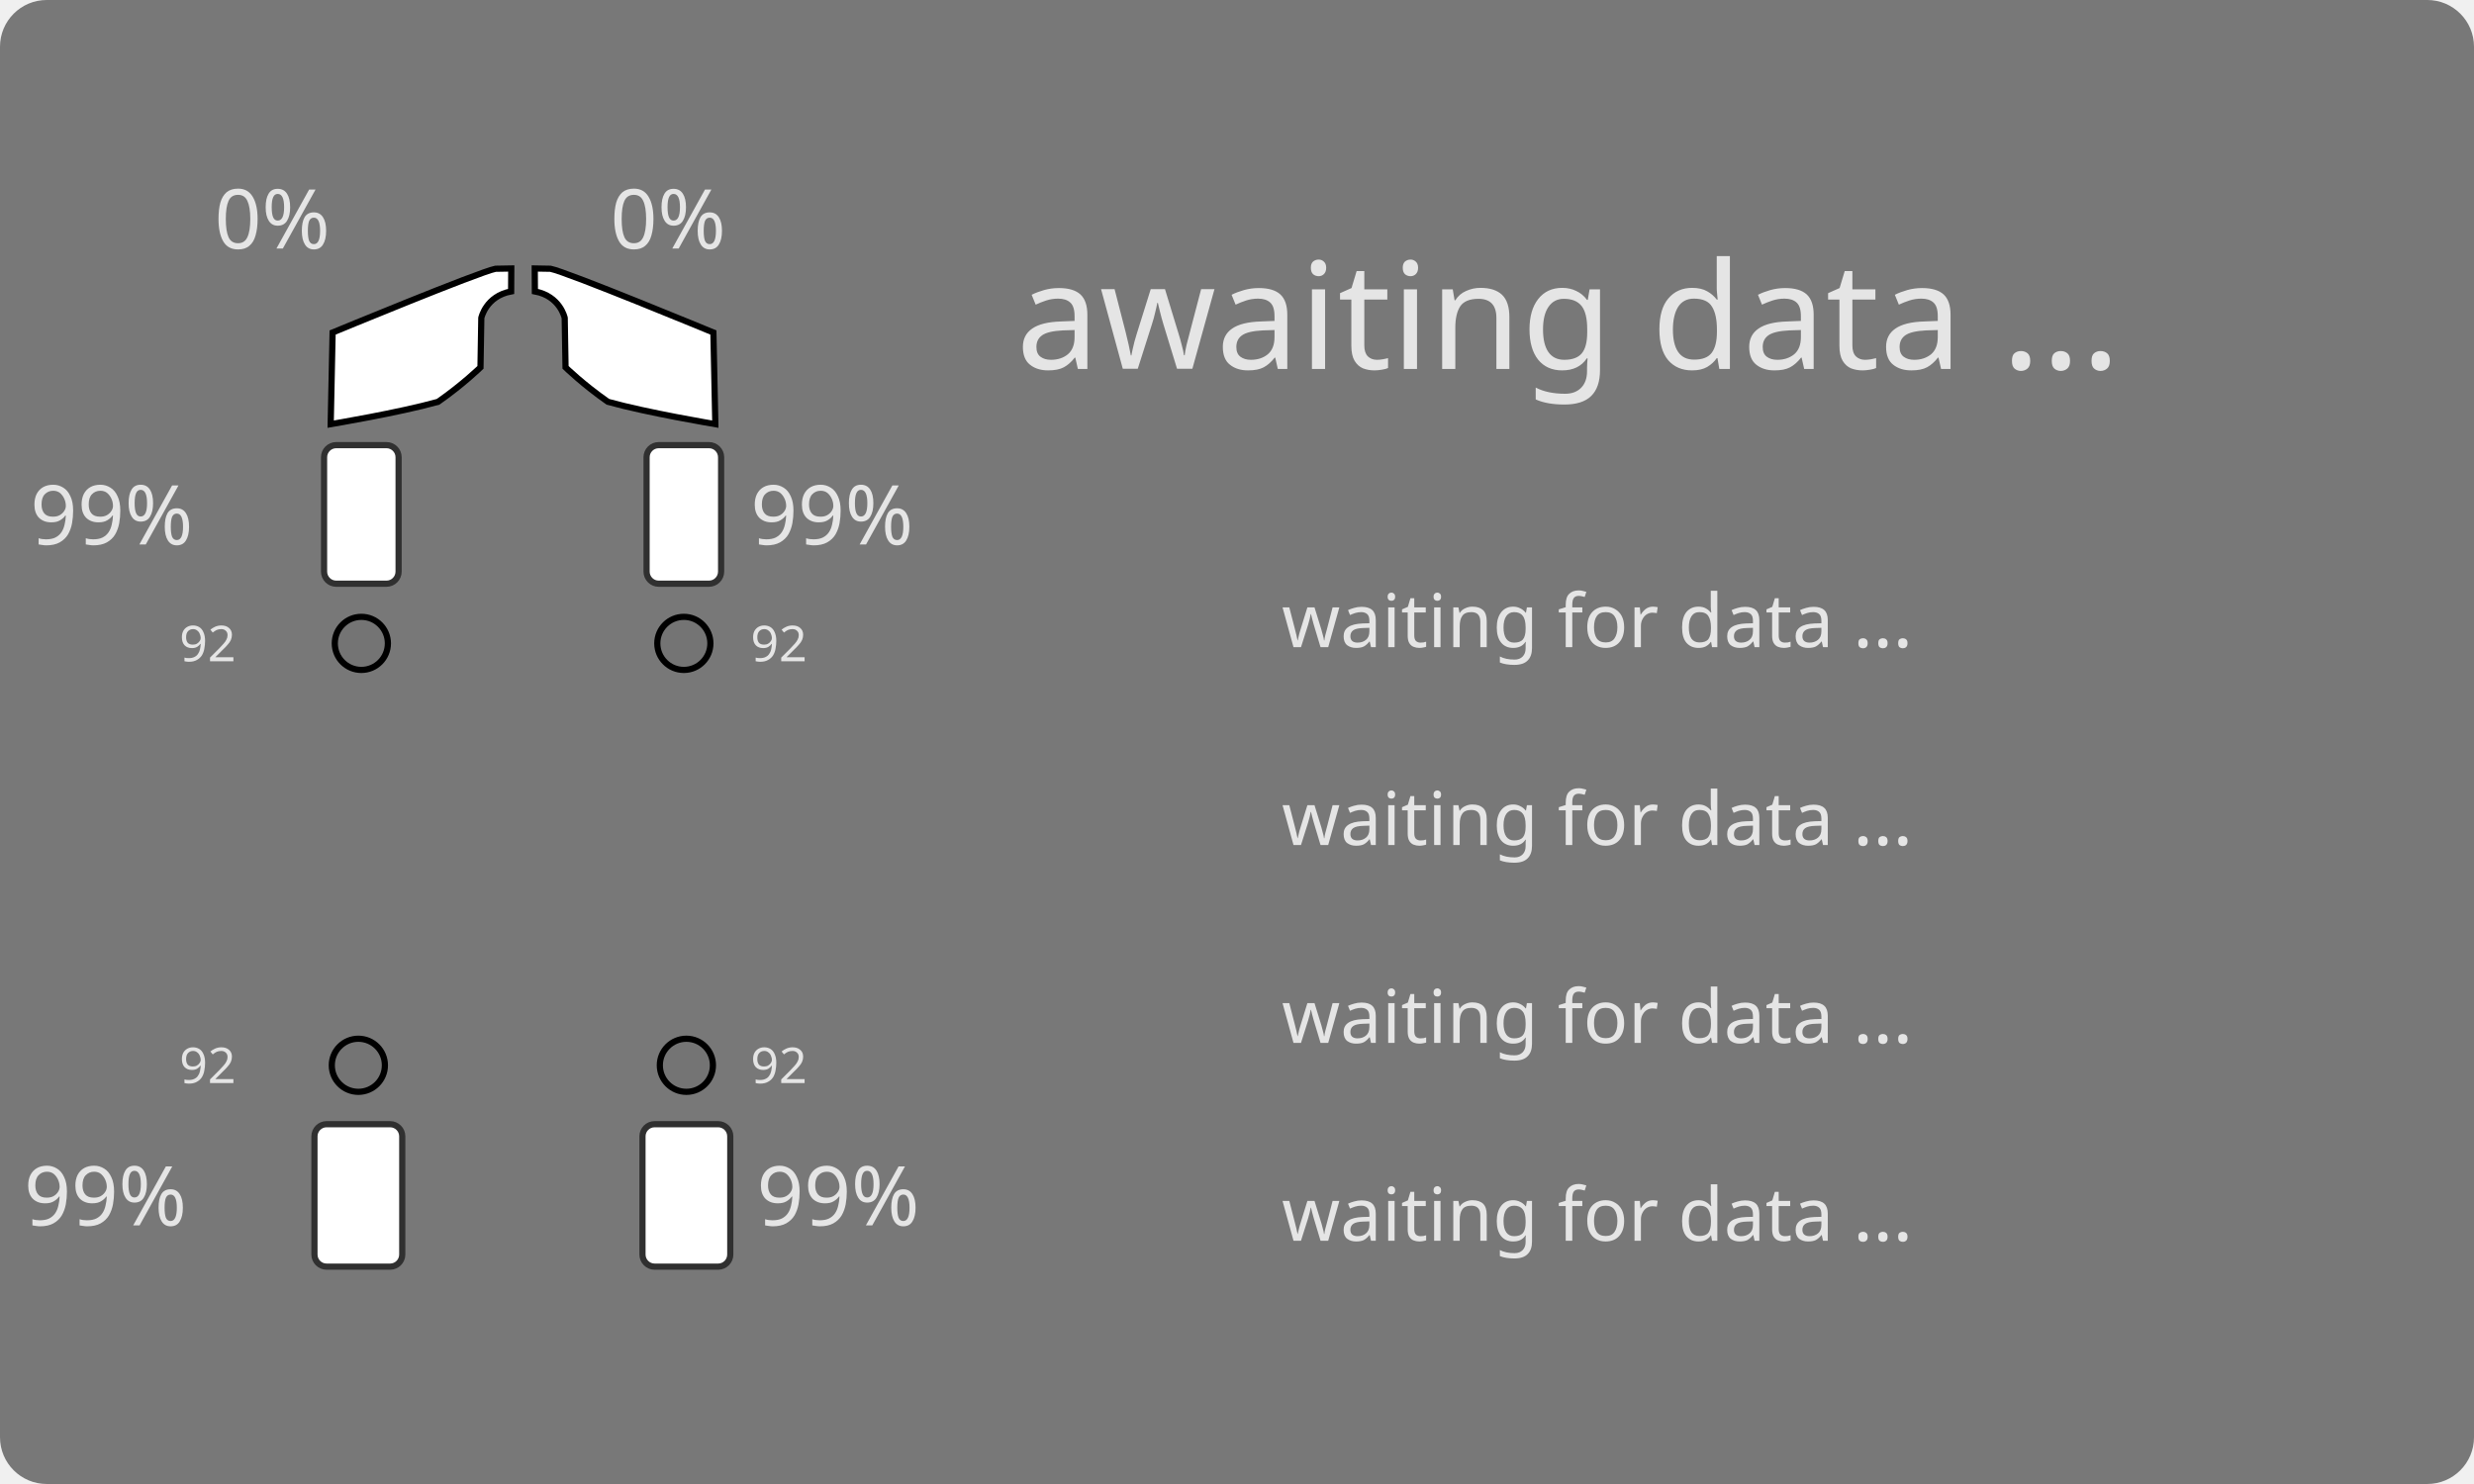
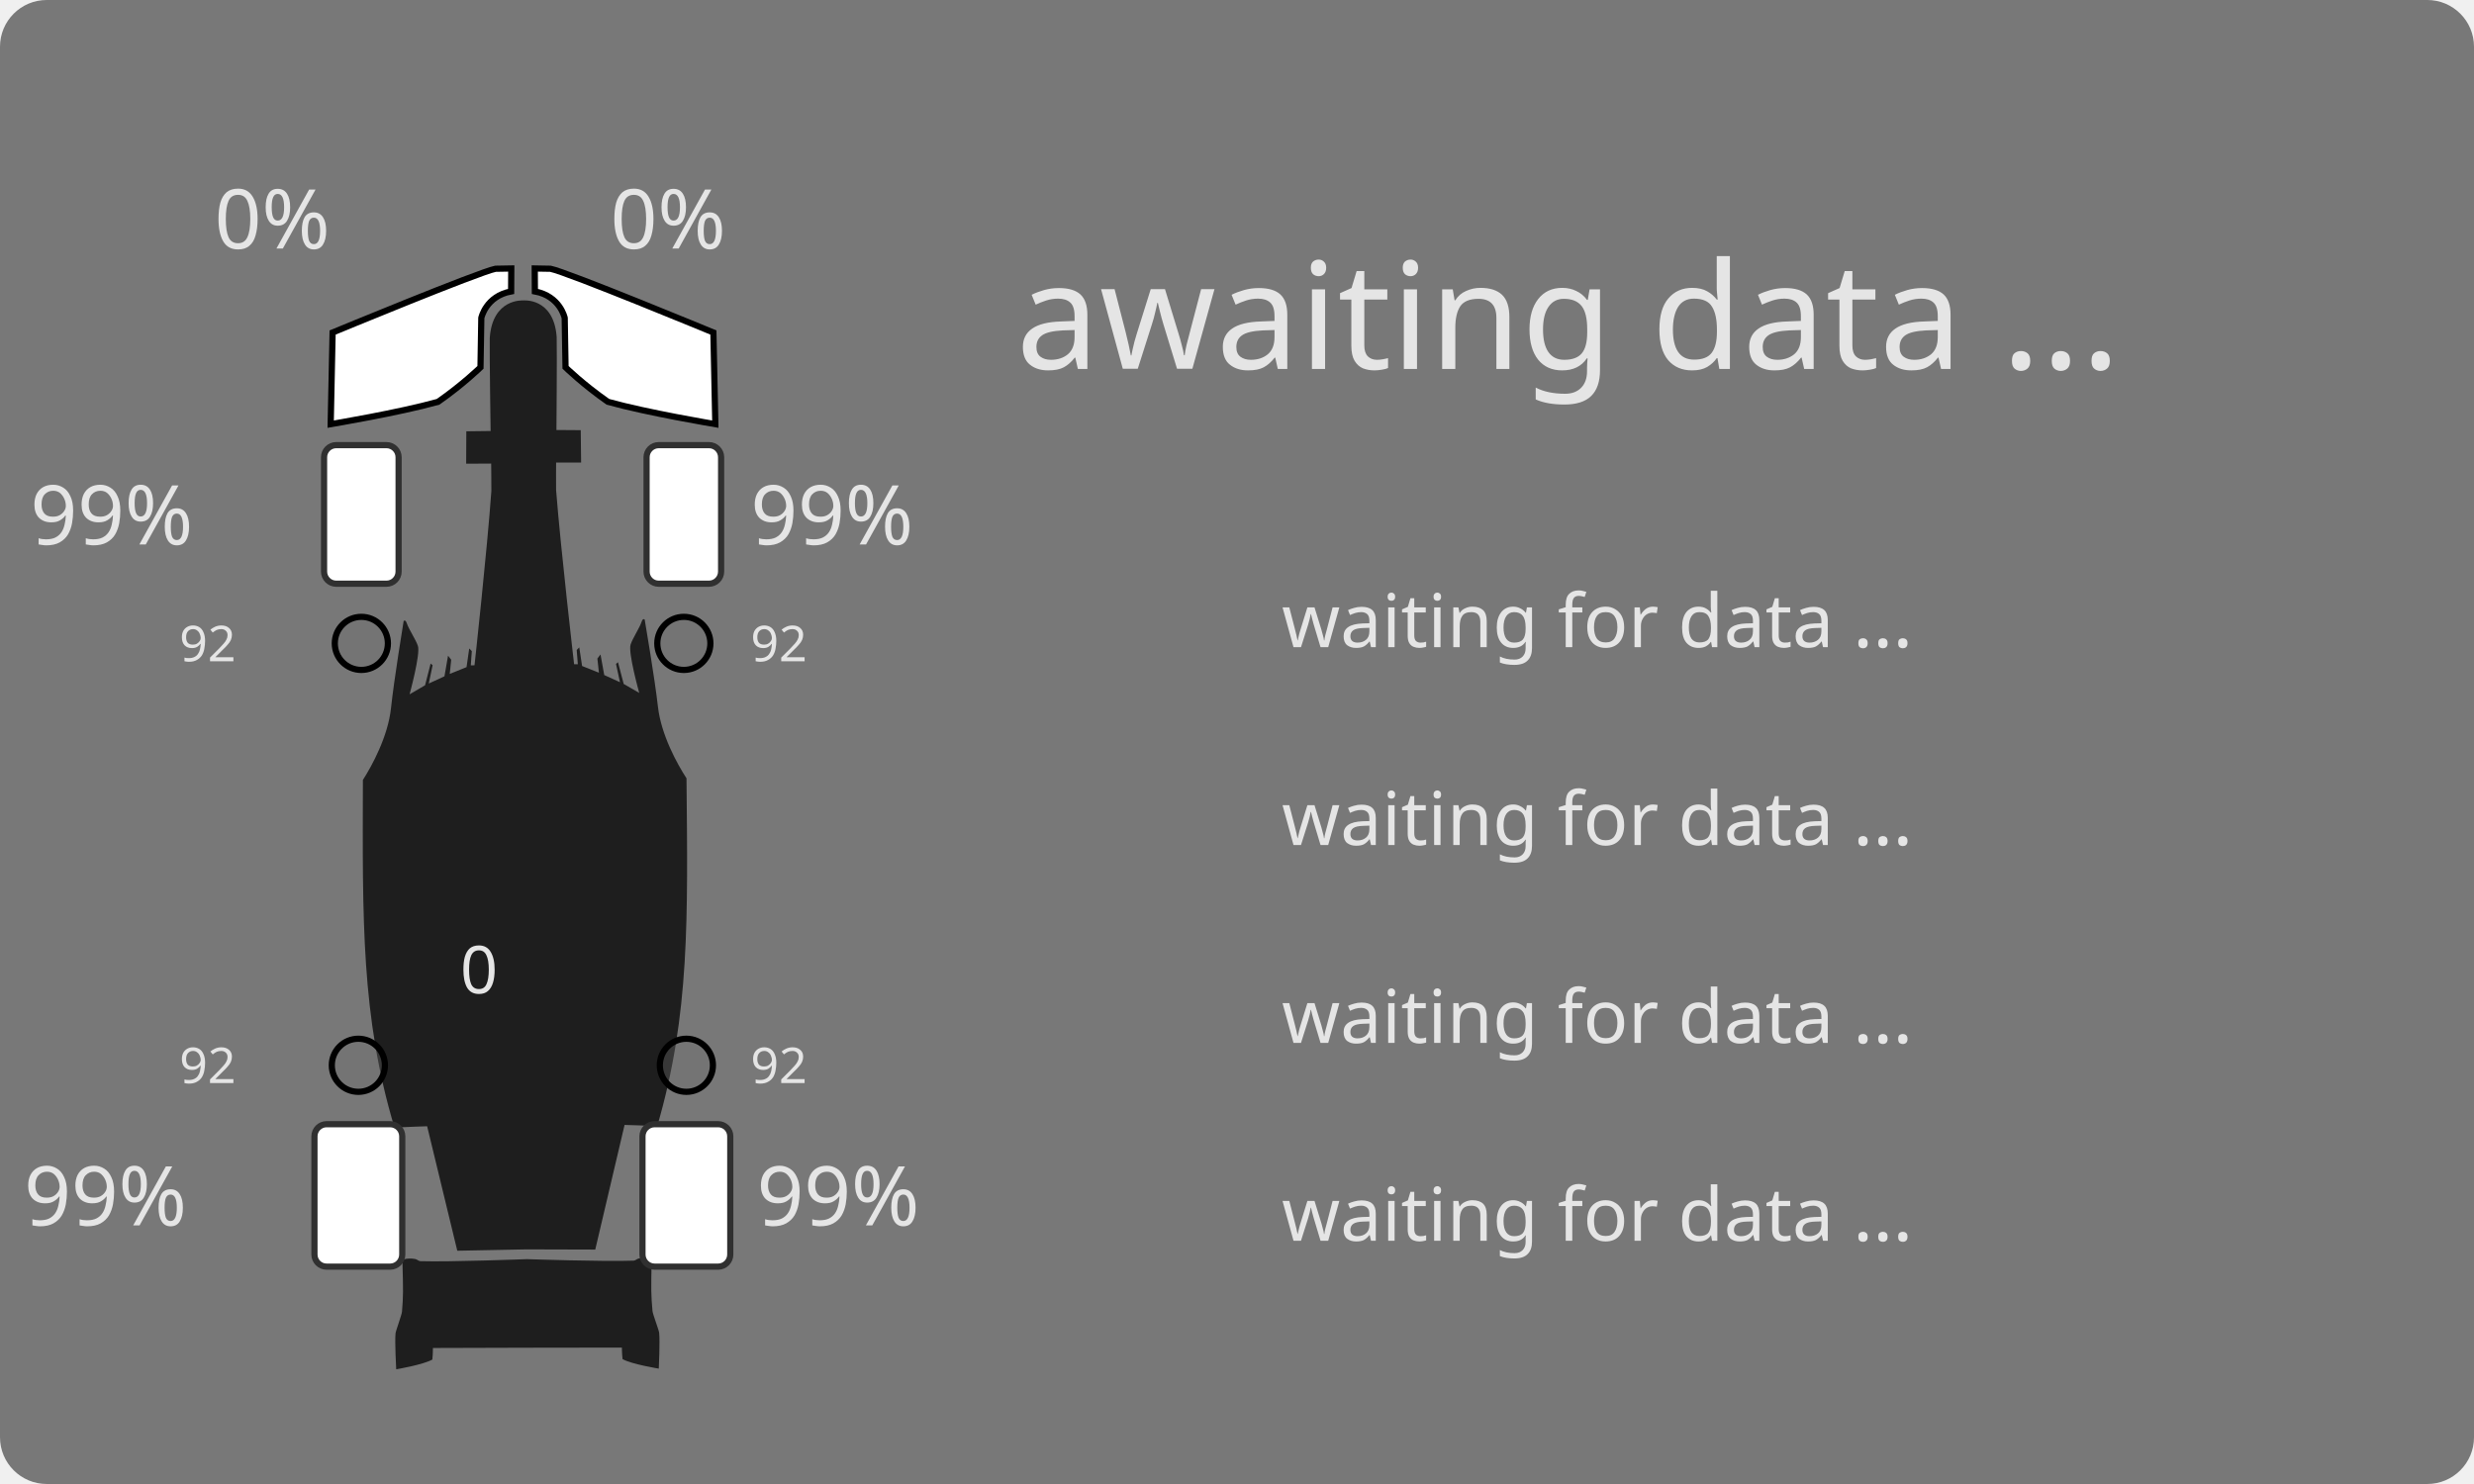
- <svg xmlns="http://www.w3.org/2000/svg" id="svg8" version="1.1" viewBox="0 0 211.667 127" height="480" width="800">
+ <svg xmlns="http://www.w3.org/2000/svg" width="800" height="480" viewBox="0 0 211.667 127" version="1.1" id="svg8">
  <defs id="defs2" />
-   <g id="layer1" transform="translate(-21.31671,-21.88042)">
-     <rect style="opacity:1;fill:#000000;fill-opacity:0.5;stroke:none;stroke-width:0.568;stroke-miterlimit:4;stroke-dasharray:none" id="rect949" width="211.667" height="127" x="21.317" y="21.88" ry="4" rx="4" />
-     <path style="fill:#ffffff;fill-opacity:1;stroke:#000000;stroke-width:0.529;stroke-linecap:butt;stroke-linejoin:miter;stroke-miterlimit:4;stroke-dasharray:none;stroke-opacity:1" d="m 65.059,44.856 c 0,0 0,0 -1.347,0.024 -1.427,0.28 -13.938,5.457 -13.938,5.457 l -0.165,7.843 c 0,0 5.837,-0.974 9.19,-1.913 2.116,-1.474 3.626,-2.949 3.626,-2.949 l 0.071,-4.23 c 0,0 0.388,-1.867 2.551,-2.268 0.001,-0.898 0.012,-1.964 0.012,-1.964 z" id="fl-wing" />
-     <path id="fr-wing" d="m 67.068,44.856 c 0,0 0,0 1.347,0.024 1.427,0.28 13.938,5.457 13.938,5.457 l 0.165,7.843 c 0,0 -5.837,-0.974 -9.19,-1.913 -2.116,-1.474 -3.626,-2.949 -3.626,-2.949 l -0.071,-4.23 c 0,0 -0.388,-1.867 -2.551,-2.268 -0.001,-0.898 -0.012,-1.964 -0.012,-1.964 z" style="fill:#ffffff;fill-opacity:1;stroke:#000000;stroke-width:0.529;stroke-linecap:butt;stroke-linejoin:miter;stroke-miterlimit:4;stroke-dasharray:none;stroke-opacity:1" />
-     <rect style="fill:#ffffff;fill-opacity:1;stroke:#303030;stroke-width:0.529;stroke-miterlimit:4;stroke-dasharray:none" id="fl-tyre" width="6.378" height="11.859" x="49.042" y="59.975" ry="1.038" />
-     <rect ry="1.038" y="59.975" x="76.635" height="11.859" width="6.378" id="fr-tyre" style="fill:#ffffff;fill-opacity:1;stroke:#303030;stroke-width:0.529;stroke-miterlimit:4;stroke-dasharray:none" />
-     <rect ry="1.038" y="118.089" x="48.22" height="12.19" width="7.512" id="rl-tyre" style="fill:#ffffff;fill-opacity:1;stroke:#303030;stroke-width:0.529;stroke-miterlimit:4;stroke-dasharray:none" />
-     <rect style="fill:#ffffff;fill-opacity:1;stroke:#303030;stroke-width:0.529;stroke-miterlimit:4;stroke-dasharray:none" id="rr-tyre" width="7.512" height="12.19" x="76.285" y="118.089" ry="1.038" />
-     <text xml:space="preserve" style="font-style:normal;font-weight:normal;font-size:7.056px;line-height:1.25;font-family:sans-serif;text-align:end;text-anchor:end;fill:#e5e5e5;fill-opacity:1;stroke:none;stroke-width:0.265" x="58.738" y="43.148" id="front-wing-l">
-       <tspan id="tspan951" x="58.738" y="43.148" style="font-style:normal;font-variant:normal;font-weight:normal;font-stretch:normal;font-size:7.056px;font-family:F1;-inkscape-font-specification:F1;text-align:end;text-anchor:end;fill:#e5e5e5;fill-opacity:1;stroke-width:0.265">0%</tspan>
+   <g transform="translate(-21.31671,-21.88042)" id="layer1">
+     <rect rx="4" ry="4" y="21.88" x="21.317" height="127" width="211.667" id="rect949" style="opacity:1;fill:#000000;fill-opacity:0.5;stroke:none;stroke-width:0.568;stroke-miterlimit:4;stroke-dasharray:none" />
+     <g style="fill:#000000;fill-opacity:0.75" transform="matrix(1.040694,0.00283451,-0.00266885,0.9798733,0.4278849,1.008118)" id="g906">
+       <path id="path902" d="m 71.554,138.788 c 0,0 0.005,0.556 0.058,1.008 0.765,0.45 2.98,0.821 2.98,0.821 0,0 0.101,-2.389 0.022,-3.136 -0.025,-0.239 -0.528,-1.612 -0.552,-1.895 -0.123,-1.438 -0.121,-1.754 -0.084,-4.355 0.002,-0.127 0.027,-0.112 -0.144,-0.204 -0.171,-0.091 -0.616,-0.094 -0.913,-0.026 -0.159,0.036 -0.263,0.185 -0.425,0.192 -2.388,0.106 -8.761,-0.106 -8.761,-0.106 0,0 -6.37,0.275 -8.759,0.202 -0.163,-0.005 -0.269,-0.153 -0.428,-0.187 -0.298,-0.064 -0.743,-0.055 -0.912,0.038 -0.17,0.094 -0.145,0.079 -0.141,0.206 0.071,2.601 0.078,2.917 -0.026,4.356 -0.02,0.283 -0.505,1.662 -0.527,1.902 -0.069,0.748 0.064,3.135 0.064,3.135 0,0 2.21,-0.401 2.968,-0.861 0.047,-0.453 0.045,-1.009 0.045,-1.009 l 7.767,-0.047 z" style="fill:#000000;fill-opacity:0.75;stroke:none;stroke-width:0.102px;stroke-linecap:butt;stroke-linejoin:miter;stroke-opacity:1" />
+       <path style="fill:#000000;fill-opacity:0.75;stroke:none;stroke-width:0.102px;stroke-linecap:butt;stroke-linejoin:miter;stroke-opacity:1" d="m 58,130.369 -2.506,-10.865 c 0,0 -1.844,0.071 -2.686,0.122 -2.77,-9.711 -2.673,-18.16 -2.673,-30.352 0.741,-1.232 2.055,-3.809 2.294,-6.277 0.239,-2.476 1.02,-7.607 1.02,-7.607 0,0 0.139,-0.182 0.257,0.184 0.184,0.566 0.725,1.385 0.919,1.973 0.232,0.702 -0.671,4.238 -0.671,4.238 l 1.271,-0.793 0.452,-1.9 0.164,0.147 -0.311,1.599 1.287,-0.635 0.29,-1.802 0.26,0.355 -0.115,1.238 1.379,-0.597 0.216,-1.629 0.213,0.227 -0.08,1.244 0.305,-0.002 c 0,0 1.019,-10.115 1.347,-15.231 0.002,-0.751 -0.023,-2.394 -0.023,-2.394 l -2.055,0.018 0.005,-2.83 1.998,-0.032 c 0,0 -0.109,-6.411 -0.091,-8.12 0.209,-3.482 2.732,-3.289 2.732,-3.289 0,0 2.52,-0.294 2.769,3.186 0.037,1.709 7.71e-4,8.12 7.71e-4,8.12 l 1.998,0.009 0.038,2.83 -2.055,0.005 c 0,0 -0.007,1.643 0.004,2.394 0.387,5.112 1.52,15.215 1.52,15.215 l 0.305,-0.002 -0.094,-1.243 0.21,-0.229 0.235,1.627 1.386,0.581 -0.129,-1.236 0.256,-0.358 0.311,1.799 1.294,0.62 -0.329,-1.595 0.163,-0.149 0.474,1.895 1.279,0.779 c 0,0 -0.943,-3.525 -0.719,-4.23 0.187,-0.59 0.719,-1.415 0.897,-1.983 0.115,-0.368 0.255,-0.187 0.255,-0.187 0,0 0.84,5.121 1.107,7.595 0.266,2.466 1.61,5.027 2.365,6.251 0.139,12.191 0.332,20.639 -2.327,30.38 -0.842,-0.041 -2.687,-0.091 -2.687,-0.091 l -2.382,10.893 -5.672,-7.7e-4 z" id="path896" />
+     </g>
+     <path id="fl-wing" d="m 65.059,44.856 c 0,0 0,0 -1.347,0.024 -1.427,0.28 -13.938,5.457 -13.938,5.457 l -0.165,7.843 c 0,0 5.837,-0.974 9.19,-1.913 2.116,-1.474 3.626,-2.949 3.626,-2.949 l 0.071,-4.23 c 0,0 0.388,-1.867 2.551,-2.268 0.001,-0.898 0.012,-1.964 0.012,-1.964 z" style="fill:#ffffff;fill-opacity:1;stroke:#000000;stroke-width:0.529;stroke-linecap:butt;stroke-linejoin:miter;stroke-miterlimit:4;stroke-dasharray:none;stroke-opacity:1" />
+     <path style="fill:#ffffff;fill-opacity:1;stroke:#000000;stroke-width:0.529;stroke-linecap:butt;stroke-linejoin:miter;stroke-miterlimit:4;stroke-dasharray:none;stroke-opacity:1" d="m 67.068,44.856 c 0,0 0,0 1.347,0.024 1.427,0.28 13.938,5.457 13.938,5.457 l 0.165,7.843 c 0,0 -5.837,-0.974 -9.19,-1.913 -2.116,-1.474 -3.626,-2.949 -3.626,-2.949 l -0.071,-4.23 c 0,0 -0.388,-1.867 -2.551,-2.268 -0.001,-0.898 -0.012,-1.964 -0.012,-1.964 z" id="fr-wing" />
+     <rect ry="1.038" y="59.975" x="49.042" height="11.859" width="6.378" id="fl-tyre" style="fill:#ffffff;fill-opacity:1;stroke:#303030;stroke-width:0.529;stroke-miterlimit:4;stroke-dasharray:none" />
+     <rect style="fill:#ffffff;fill-opacity:1;stroke:#303030;stroke-width:0.529;stroke-miterlimit:4;stroke-dasharray:none" id="fr-tyre" width="6.378" height="11.859" x="76.635" y="59.975" ry="1.038" />
+     <rect style="fill:#ffffff;fill-opacity:1;stroke:#303030;stroke-width:0.529;stroke-miterlimit:4;stroke-dasharray:none" id="rl-tyre" width="7.512" height="12.19" x="48.22" y="118.089" ry="1.038" />
+     <rect ry="1.038" y="118.089" x="76.285" height="12.19" width="7.512" id="rr-tyre" style="fill:#ffffff;fill-opacity:1;stroke:#303030;stroke-width:0.529;stroke-miterlimit:4;stroke-dasharray:none" />
+     <text id="front-wing-l" y="43.148" x="58.738" style="font-style:normal;font-weight:normal;font-size:7.056px;line-height:1.25;font-family:sans-serif;text-align:end;text-anchor:end;fill:#e5e5e5;fill-opacity:1;stroke:none;stroke-width:0.265" xml:space="preserve">
+       <tspan style="font-style:normal;font-variant:normal;font-weight:normal;font-stretch:normal;font-size:7.056px;font-family:F1;-inkscape-font-specification:F1;text-align:end;text-anchor:end;fill:#e5e5e5;fill-opacity:1;stroke-width:0.265" y="43.148" x="58.738" id="tspan951">0%</tspan>
    </text>
-     <text id="front-wing-r" y="43.148" x="73.535" style="font-style:normal;font-weight:normal;font-size:7.056px;line-height:1.25;font-family:sans-serif;fill:#e5e5e5;fill-opacity:1;stroke:none;stroke-width:0.265" xml:space="preserve">
-       <tspan style="font-style:normal;font-variant:normal;font-weight:normal;font-stretch:normal;font-size:7.056px;font-family:F1;-inkscape-font-specification:F1;fill:#e5e5e5;fill-opacity:1;stroke-width:0.265" y="43.148" x="73.535" id="tspan955">0%</tspan>
+     <text xml:space="preserve" style="font-style:normal;font-weight:normal;font-size:7.056px;line-height:1.25;font-family:sans-serif;fill:#e5e5e5;fill-opacity:1;stroke:none;stroke-width:0.265" x="73.535" y="43.148" id="front-wing-r">
+       <tspan id="tspan955" x="73.535" y="43.148" style="font-style:normal;font-variant:normal;font-weight:normal;font-stretch:normal;font-size:7.056px;font-family:F1;-inkscape-font-specification:F1;fill:#e5e5e5;fill-opacity:1;stroke-width:0.265">0%</tspan>
    </text>
-     <text id="fl-wear" y="68.471" x="47.007" style="font-style:normal;font-weight:normal;font-size:7.056px;line-height:1.25;font-family:sans-serif;text-align:end;text-anchor:end;fill:#e5e5e5;fill-opacity:1;stroke:none;stroke-width:0.265" xml:space="preserve">
-       <tspan style="font-style:normal;font-variant:normal;font-weight:normal;font-stretch:normal;font-size:7.056px;font-family:F1;-inkscape-font-specification:F1;text-align:end;text-anchor:end;fill:#e5e5e5;fill-opacity:1;stroke-width:0.265" y="68.471" x="47.007" id="tspan959">99%</tspan>
+     <text xml:space="preserve" style="font-style:normal;font-weight:normal;font-size:7.056px;line-height:1.25;font-family:sans-serif;text-align:end;text-anchor:end;fill:#e5e5e5;fill-opacity:1;stroke:none;stroke-width:0.265" x="47.007" y="68.471" id="fl-wear">
+       <tspan id="tspan959" x="47.007" y="68.471" style="font-style:normal;font-variant:normal;font-weight:normal;font-stretch:normal;font-size:7.056px;font-family:F1;-inkscape-font-specification:F1;text-align:end;text-anchor:end;fill:#e5e5e5;fill-opacity:1;stroke-width:0.265">99%</tspan>
    </text>
-     <text xml:space="preserve" style="font-style:normal;font-weight:normal;font-size:4.233px;line-height:1.25;font-family:sans-serif;text-align:end;text-anchor:end;fill:#e5e5e5;fill-opacity:1;stroke:none;stroke-width:0.265" x="47.007" y="78.466" id="fl-temp">
-       <tspan id="tspan965" x="47.007" y="78.466" style="font-style:normal;font-variant:normal;font-weight:normal;font-stretch:normal;font-size:4.233px;font-family:F1;-inkscape-font-specification:F1;text-align:end;text-anchor:end;fill:#e5e5e5;fill-opacity:1;stroke-width:0.265">92</tspan>
+     <text id="fl-temp" y="78.466" x="47.007" style="font-style:normal;font-weight:normal;font-size:4.233px;line-height:1.25;font-family:sans-serif;text-align:end;text-anchor:end;fill:#e5e5e5;fill-opacity:1;stroke:none;stroke-width:0.265" xml:space="preserve">
+       <tspan style="font-style:normal;font-variant:normal;font-weight:normal;font-stretch:normal;font-size:4.233px;font-family:F1;-inkscape-font-specification:F1;text-align:end;text-anchor:end;fill:#e5e5e5;fill-opacity:1;stroke-width:0.265" y="78.466" x="47.007" id="tspan965">92</tspan>
    </text>
-     <text xml:space="preserve" style="font-style:normal;font-weight:normal;font-size:7.056px;line-height:1.25;font-family:sans-serif;text-align:end;text-anchor:end;fill:#e5e5e5;fill-opacity:1;stroke:none;stroke-width:0.265" x="46.478" y="126.751" id="rl-wear">
-       <tspan id="tspan977" x="46.478" y="126.751" style="font-style:normal;font-variant:normal;font-weight:normal;font-stretch:normal;font-size:7.056px;font-family:F1;-inkscape-font-specification:F1;text-align:end;text-anchor:end;fill:#e5e5e5;fill-opacity:1;stroke-width:0.265">99%</tspan>
+     <text id="rl-wear" y="126.751" x="46.478" style="font-style:normal;font-weight:normal;font-size:7.056px;line-height:1.25;font-family:sans-serif;text-align:end;text-anchor:end;fill:#e5e5e5;fill-opacity:1;stroke:none;stroke-width:0.265" xml:space="preserve">
+       <tspan style="font-style:normal;font-variant:normal;font-weight:normal;font-stretch:normal;font-size:7.056px;font-family:F1;-inkscape-font-specification:F1;text-align:end;text-anchor:end;fill:#e5e5e5;fill-opacity:1;stroke-width:0.265" y="126.751" x="46.478" id="tspan977">99%</tspan>
    </text>
-     <text id="rl-temp" y="114.573" x="47.007" style="font-style:normal;font-weight:normal;font-size:4.233px;line-height:1.25;font-family:sans-serif;text-align:end;text-anchor:end;fill:#e5e5e5;fill-opacity:1;stroke:none;stroke-width:0.265" xml:space="preserve">
-       <tspan style="font-style:normal;font-variant:normal;font-weight:normal;font-stretch:normal;font-size:4.233px;font-family:F1;-inkscape-font-specification:F1;text-align:end;text-anchor:end;fill:#e5e5e5;fill-opacity:1;stroke-width:0.265" y="114.573" x="47.007" id="tspan981">92</tspan>
+     <text xml:space="preserve" style="font-style:normal;font-weight:normal;font-size:4.233px;line-height:1.25;font-family:sans-serif;text-align:end;text-anchor:end;fill:#e5e5e5;fill-opacity:1;stroke:none;stroke-width:0.265" x="47.007" y="114.573" id="rl-temp">
+       <tspan id="tspan981" x="47.007" y="114.573" style="font-style:normal;font-variant:normal;font-weight:normal;font-stretch:normal;font-size:4.233px;font-family:F1;-inkscape-font-specification:F1;text-align:end;text-anchor:end;fill:#e5e5e5;fill-opacity:1;stroke-width:0.265">92</tspan>
    </text>
-     <text xml:space="preserve" style="font-style:normal;font-weight:normal;font-size:7.056px;line-height:1.25;font-family:sans-serif;text-align:end;text-anchor:end;fill:#e5e5e5;fill-opacity:1;stroke:none;stroke-width:0.265" x="85.531" y="68.471" id="fr-wear">
-       <tspan id="tspan994" x="85.531" y="68.471" style="font-style:normal;font-variant:normal;font-weight:normal;font-stretch:normal;font-size:7.056px;font-family:F1;-inkscape-font-specification:F1;text-align:start;text-anchor:start;fill:#e5e5e5;fill-opacity:1;stroke-width:0.265">99%</tspan>
+     <text id="fr-wear" y="68.471" x="85.531" style="font-style:normal;font-weight:normal;font-size:7.056px;line-height:1.25;font-family:sans-serif;text-align:end;text-anchor:end;fill:#e5e5e5;fill-opacity:1;stroke:none;stroke-width:0.265" xml:space="preserve">
+       <tspan style="font-style:normal;font-variant:normal;font-weight:normal;font-stretch:normal;font-size:7.056px;font-family:F1;-inkscape-font-specification:F1;text-align:start;text-anchor:start;fill:#e5e5e5;fill-opacity:1;stroke-width:0.265" y="68.471" x="85.531" id="tspan994">99%</tspan>
    </text>
-     <text id="fr-temp" y="78.466" x="85.531" style="font-style:normal;font-weight:normal;font-size:4.233px;line-height:1.25;font-family:sans-serif;text-align:end;text-anchor:end;fill:#e5e5e5;fill-opacity:1;stroke:none;stroke-width:0.265" xml:space="preserve">
-       <tspan style="font-style:normal;font-variant:normal;font-weight:normal;font-stretch:normal;font-size:4.233px;font-family:F1;-inkscape-font-specification:F1;text-align:start;text-anchor:start;fill:#e5e5e5;fill-opacity:1;stroke-width:0.265" y="78.466" x="85.531" id="tspan998">92</tspan>
+     <text xml:space="preserve" style="font-style:normal;font-weight:normal;font-size:4.233px;line-height:1.25;font-family:sans-serif;text-align:end;text-anchor:end;fill:#e5e5e5;fill-opacity:1;stroke:none;stroke-width:0.265" x="85.531" y="78.466" id="fr-temp">
+       <tspan id="tspan998" x="85.531" y="78.466" style="font-style:normal;font-variant:normal;font-weight:normal;font-stretch:normal;font-size:4.233px;font-family:F1;-inkscape-font-specification:F1;text-align:start;text-anchor:start;fill:#e5e5e5;fill-opacity:1;stroke-width:0.265">92</tspan>
    </text>
-     <text id="rr-wear" y="126.751" x="86.06" style="font-style:normal;font-weight:normal;font-size:7.056px;line-height:1.25;font-family:sans-serif;text-align:end;text-anchor:end;fill:#e5e5e5;fill-opacity:1;stroke:none;stroke-width:0.265" xml:space="preserve">
-       <tspan style="font-style:normal;font-variant:normal;font-weight:normal;font-stretch:normal;font-size:7.056px;font-family:F1;-inkscape-font-specification:F1;text-align:start;text-anchor:start;fill:#e5e5e5;fill-opacity:1;stroke-width:0.265" y="126.751" x="86.06" id="tspan1002">99%</tspan>
+     <text xml:space="preserve" style="font-style:normal;font-weight:normal;font-size:7.056px;line-height:1.25;font-family:sans-serif;text-align:end;text-anchor:end;fill:#e5e5e5;fill-opacity:1;stroke:none;stroke-width:0.265" x="86.06" y="126.751" id="rr-wear">
+       <tspan id="tspan1002" x="86.06" y="126.751" style="font-style:normal;font-variant:normal;font-weight:normal;font-stretch:normal;font-size:7.056px;font-family:F1;-inkscape-font-specification:F1;text-align:start;text-anchor:start;fill:#e5e5e5;fill-opacity:1;stroke-width:0.265">99%</tspan>
    </text>
-     <text xml:space="preserve" style="font-style:normal;font-weight:normal;font-size:4.233px;line-height:1.25;font-family:sans-serif;text-align:end;text-anchor:end;fill:#e5e5e5;fill-opacity:1;stroke:none;stroke-width:0.265" x="85.531" y="114.573" id="rr-temp">
-       <tspan id="tspan1006" x="85.531" y="114.573" style="font-style:normal;font-variant:normal;font-weight:normal;font-stretch:normal;font-size:4.233px;font-family:F1;-inkscape-font-specification:F1;text-align:start;text-anchor:start;fill:#e5e5e5;fill-opacity:1;stroke-width:0.265">92</tspan>
+     <text id="rr-temp" y="114.573" x="85.531" style="font-style:normal;font-weight:normal;font-size:4.233px;line-height:1.25;font-family:sans-serif;text-align:end;text-anchor:end;fill:#e5e5e5;fill-opacity:1;stroke:none;stroke-width:0.265" xml:space="preserve">
+       <tspan style="font-style:normal;font-variant:normal;font-weight:normal;font-stretch:normal;font-size:4.233px;font-family:F1;-inkscape-font-specification:F1;text-align:start;text-anchor:start;fill:#e5e5e5;fill-opacity:1;stroke-width:0.265" y="114.573" x="85.531" id="tspan1006">92</tspan>
    </text>
-     <circle r="2.272" cy="76.941" cx="52.232" id="fl-tyre-temp" style="fill:#6f6f6f;fill-opacity:0.33;stroke:#000000;stroke-width:0.529;stroke-miterlimit:4;stroke-dasharray:none;stroke-opacity:1" />
-     <circle style="fill:#6f6f6f;fill-opacity:0.33;stroke:#000000;stroke-width:0.529;stroke-miterlimit:4;stroke-dasharray:none;stroke-opacity:1" id="fr-tyre-temp" cx="79.824" cy="76.941" r="2.272" />
-     <circle style="fill:#6f6f6f;fill-opacity:0.33;stroke:#000000;stroke-width:0.529;stroke-miterlimit:4;stroke-dasharray:none;stroke-opacity:1" id="rl-tyre-temp" cx="51.976" cy="113.047" r="2.272" />
-     <circle r="2.272" cy="113.047" cx="80.041" id="rr-tyre-temp" style="fill:#6f6f6f;fill-opacity:0.33;stroke:#000000;stroke-width:0.529;stroke-miterlimit:4;stroke-dasharray:none;stroke-opacity:1" />
-     <text id="weather" y="53.45" x="163.754" style="font-style:normal;font-variant:normal;font-weight:normal;font-stretch:normal;font-size:12.7px;line-height:1.25;font-family:F1;-inkscape-font-specification:F1;text-align:center;text-anchor:middle;fill:#e5e5e5;fill-opacity:1;stroke:none;stroke-width:0.265" xml:space="preserve">
-       <tspan id="tspan877" style="font-style:normal;font-variant:normal;font-weight:normal;font-stretch:normal;font-size:12.7px;font-family:F1;-inkscape-font-specification:F1;text-align:center;text-anchor:middle;fill:#e5e5e5;fill-opacity:1;stroke-width:0.265" y="53.45" x="163.754">awaiting data ...</tspan>
+     <circle style="fill:#6f6f6f;fill-opacity:0.33;stroke:#000000;stroke-width:0.529;stroke-miterlimit:4;stroke-dasharray:none;stroke-opacity:1" id="fl-tyre-temp" cx="52.232" cy="76.941" r="2.272" />
+     <circle r="2.272" cy="76.941" cx="79.824" id="fr-tyre-temp" style="fill:#6f6f6f;fill-opacity:0.33;stroke:#000000;stroke-width:0.529;stroke-miterlimit:4;stroke-dasharray:none;stroke-opacity:1" />
+     <circle r="2.272" cy="113.047" cx="51.976" id="rl-tyre-temp" style="fill:#6f6f6f;fill-opacity:0.33;stroke:#000000;stroke-width:0.529;stroke-miterlimit:4;stroke-dasharray:none;stroke-opacity:1" />
+     <circle style="fill:#6f6f6f;fill-opacity:0.33;stroke:#000000;stroke-width:0.529;stroke-miterlimit:4;stroke-dasharray:none;stroke-opacity:1" id="rr-tyre-temp" cx="80.041" cy="113.047" r="2.272" />
+     <text xml:space="preserve" style="font-style:normal;font-variant:normal;font-weight:normal;font-stretch:normal;font-size:12.7px;line-height:1.25;font-family:F1;-inkscape-font-specification:F1;text-align:center;text-anchor:middle;fill:#e5e5e5;fill-opacity:1;stroke:none;stroke-width:0.265" x="163.754" y="53.45" id="weather">
+       <tspan x="163.754" y="53.45" style="font-style:normal;font-variant:normal;font-weight:normal;font-stretch:normal;font-size:12.7px;font-family:F1;-inkscape-font-specification:F1;text-align:center;text-anchor:middle;fill:#e5e5e5;fill-opacity:1;stroke-width:0.265" id="tspan877">awaiting data ...</tspan>
    </text>
    <g id="forecast">
-       <text id="forecast1" y="77.263" x="163.754" style="font-style:normal;font-variant:normal;font-weight:normal;font-stretch:normal;font-size:6.35px;line-height:1.25;font-family:F1;-inkscape-font-specification:F1;text-align:center;text-anchor:middle;fill:#e5e5e5;fill-opacity:1;stroke:none;stroke-width:0.265" xml:space="preserve">
-         <tspan id="tspan885" style="font-style:normal;font-variant:normal;font-weight:normal;font-stretch:normal;font-size:6.35px;font-family:F1;-inkscape-font-specification:F1;text-align:center;text-anchor:middle;fill:#e5e5e5;fill-opacity:1;stroke-width:0.265" y="77.263" x="163.754">waiting for data ...</tspan>
+       <text xml:space="preserve" style="font-style:normal;font-variant:normal;font-weight:normal;font-stretch:normal;font-size:6.35px;line-height:1.25;font-family:F1;-inkscape-font-specification:F1;text-align:center;text-anchor:middle;fill:#e5e5e5;fill-opacity:1;stroke:none;stroke-width:0.265" x="163.754" y="77.263" id="forecast1">
+         <tspan x="163.754" y="77.263" style="font-style:normal;font-variant:normal;font-weight:normal;font-stretch:normal;font-size:6.35px;font-family:F1;-inkscape-font-specification:F1;text-align:center;text-anchor:middle;fill:#e5e5e5;fill-opacity:1;stroke-width:0.265" id="tspan885">waiting for data ...</tspan>
      </text>
-       <text xml:space="preserve" style="font-style:normal;font-variant:normal;font-weight:normal;font-stretch:normal;font-size:6.35px;line-height:1.25;font-family:F1;-inkscape-font-specification:F1;text-align:center;text-anchor:middle;fill:#e5e5e5;fill-opacity:1;stroke:none;stroke-width:0.265" x="163.754" y="94.196" id="forecast2">
-         <tspan x="163.754" y="94.196" style="font-style:normal;font-variant:normal;font-weight:normal;font-stretch:normal;font-size:6.35px;font-family:F1;-inkscape-font-specification:F1;text-align:center;text-anchor:middle;fill:#e5e5e5;fill-opacity:1;stroke-width:0.265" id="tspan889">waiting for data ...</tspan>
+       <text id="forecast2" y="94.196" x="163.754" style="font-style:normal;font-variant:normal;font-weight:normal;font-stretch:normal;font-size:6.35px;line-height:1.25;font-family:F1;-inkscape-font-specification:F1;text-align:center;text-anchor:middle;fill:#e5e5e5;fill-opacity:1;stroke:none;stroke-width:0.265" xml:space="preserve">
+         <tspan id="tspan889" style="font-style:normal;font-variant:normal;font-weight:normal;font-stretch:normal;font-size:6.35px;font-family:F1;-inkscape-font-specification:F1;text-align:center;text-anchor:middle;fill:#e5e5e5;fill-opacity:1;stroke-width:0.265" y="94.196" x="163.754">waiting for data ...</tspan>
      </text>
-       <text id="forecast3" y="111.13" x="163.754" style="font-style:normal;font-variant:normal;font-weight:normal;font-stretch:normal;font-size:6.35px;line-height:1.25;font-family:F1;-inkscape-font-specification:F1;text-align:center;text-anchor:middle;fill:#e5e5e5;fill-opacity:1;stroke:none;stroke-width:0.265" xml:space="preserve">
-         <tspan id="tspan893" style="font-style:normal;font-variant:normal;font-weight:normal;font-stretch:normal;font-size:6.35px;font-family:F1;-inkscape-font-specification:F1;text-align:center;text-anchor:middle;fill:#e5e5e5;fill-opacity:1;stroke-width:0.265" y="111.13" x="163.754">waiting for data ...</tspan>
+       <text xml:space="preserve" style="font-style:normal;font-variant:normal;font-weight:normal;font-stretch:normal;font-size:6.35px;line-height:1.25;font-family:F1;-inkscape-font-specification:F1;text-align:center;text-anchor:middle;fill:#e5e5e5;fill-opacity:1;stroke:none;stroke-width:0.265" x="163.754" y="111.13" id="forecast3">
+         <tspan x="163.754" y="111.13" style="font-style:normal;font-variant:normal;font-weight:normal;font-stretch:normal;font-size:6.35px;font-family:F1;-inkscape-font-specification:F1;text-align:center;text-anchor:middle;fill:#e5e5e5;fill-opacity:1;stroke-width:0.265" id="tspan893">waiting for data ...</tspan>
      </text>
-       <text xml:space="preserve" style="font-style:normal;font-variant:normal;font-weight:normal;font-stretch:normal;font-size:6.35px;line-height:1.25;font-family:F1;-inkscape-font-specification:F1;text-align:center;text-anchor:middle;fill:#e5e5e5;fill-opacity:1;stroke:none;stroke-width:0.265" x="163.754" y="128.063" id="forecast4">
-         <tspan x="163.754" y="128.063" style="font-style:normal;font-variant:normal;font-weight:normal;font-stretch:normal;font-size:6.35px;font-family:F1;-inkscape-font-specification:F1;text-align:center;text-anchor:middle;fill:#e5e5e5;fill-opacity:1;stroke-width:0.265" id="tspan897">waiting for data ...</tspan>
+       <text id="forecast4" y="128.063" x="163.754" style="font-style:normal;font-variant:normal;font-weight:normal;font-stretch:normal;font-size:6.35px;line-height:1.25;font-family:F1;-inkscape-font-specification:F1;text-align:center;text-anchor:middle;fill:#e5e5e5;fill-opacity:1;stroke:none;stroke-width:0.265" xml:space="preserve">
+         <tspan id="tspan897" style="font-style:normal;font-variant:normal;font-weight:normal;font-stretch:normal;font-size:6.35px;font-family:F1;-inkscape-font-specification:F1;text-align:center;text-anchor:middle;fill:#e5e5e5;fill-opacity:1;stroke-width:0.265" y="128.063" x="163.754">waiting for data ...</tspan>
      </text>
    </g>
+     <text id="fuel" y="106.881" x="65.969" style="font-style:normal;font-weight:normal;font-size:5.644px;line-height:1.25;font-family:sans-serif;text-align:end;text-anchor:end;fill:#e5e5e5;fill-opacity:1;stroke:none;stroke-width:0.265" xml:space="preserve">
+       <tspan style="font-style:normal;font-variant:normal;font-weight:normal;font-stretch:normal;font-size:5.644px;font-family:F1;-inkscape-font-specification:F1;text-align:center;text-anchor:middle;fill:#e5e5e5;fill-opacity:1;stroke-width:0.265" y="106.881" x="65.969" id="tspan908">0</tspan>
+     </text>
  </g>
</svg>
